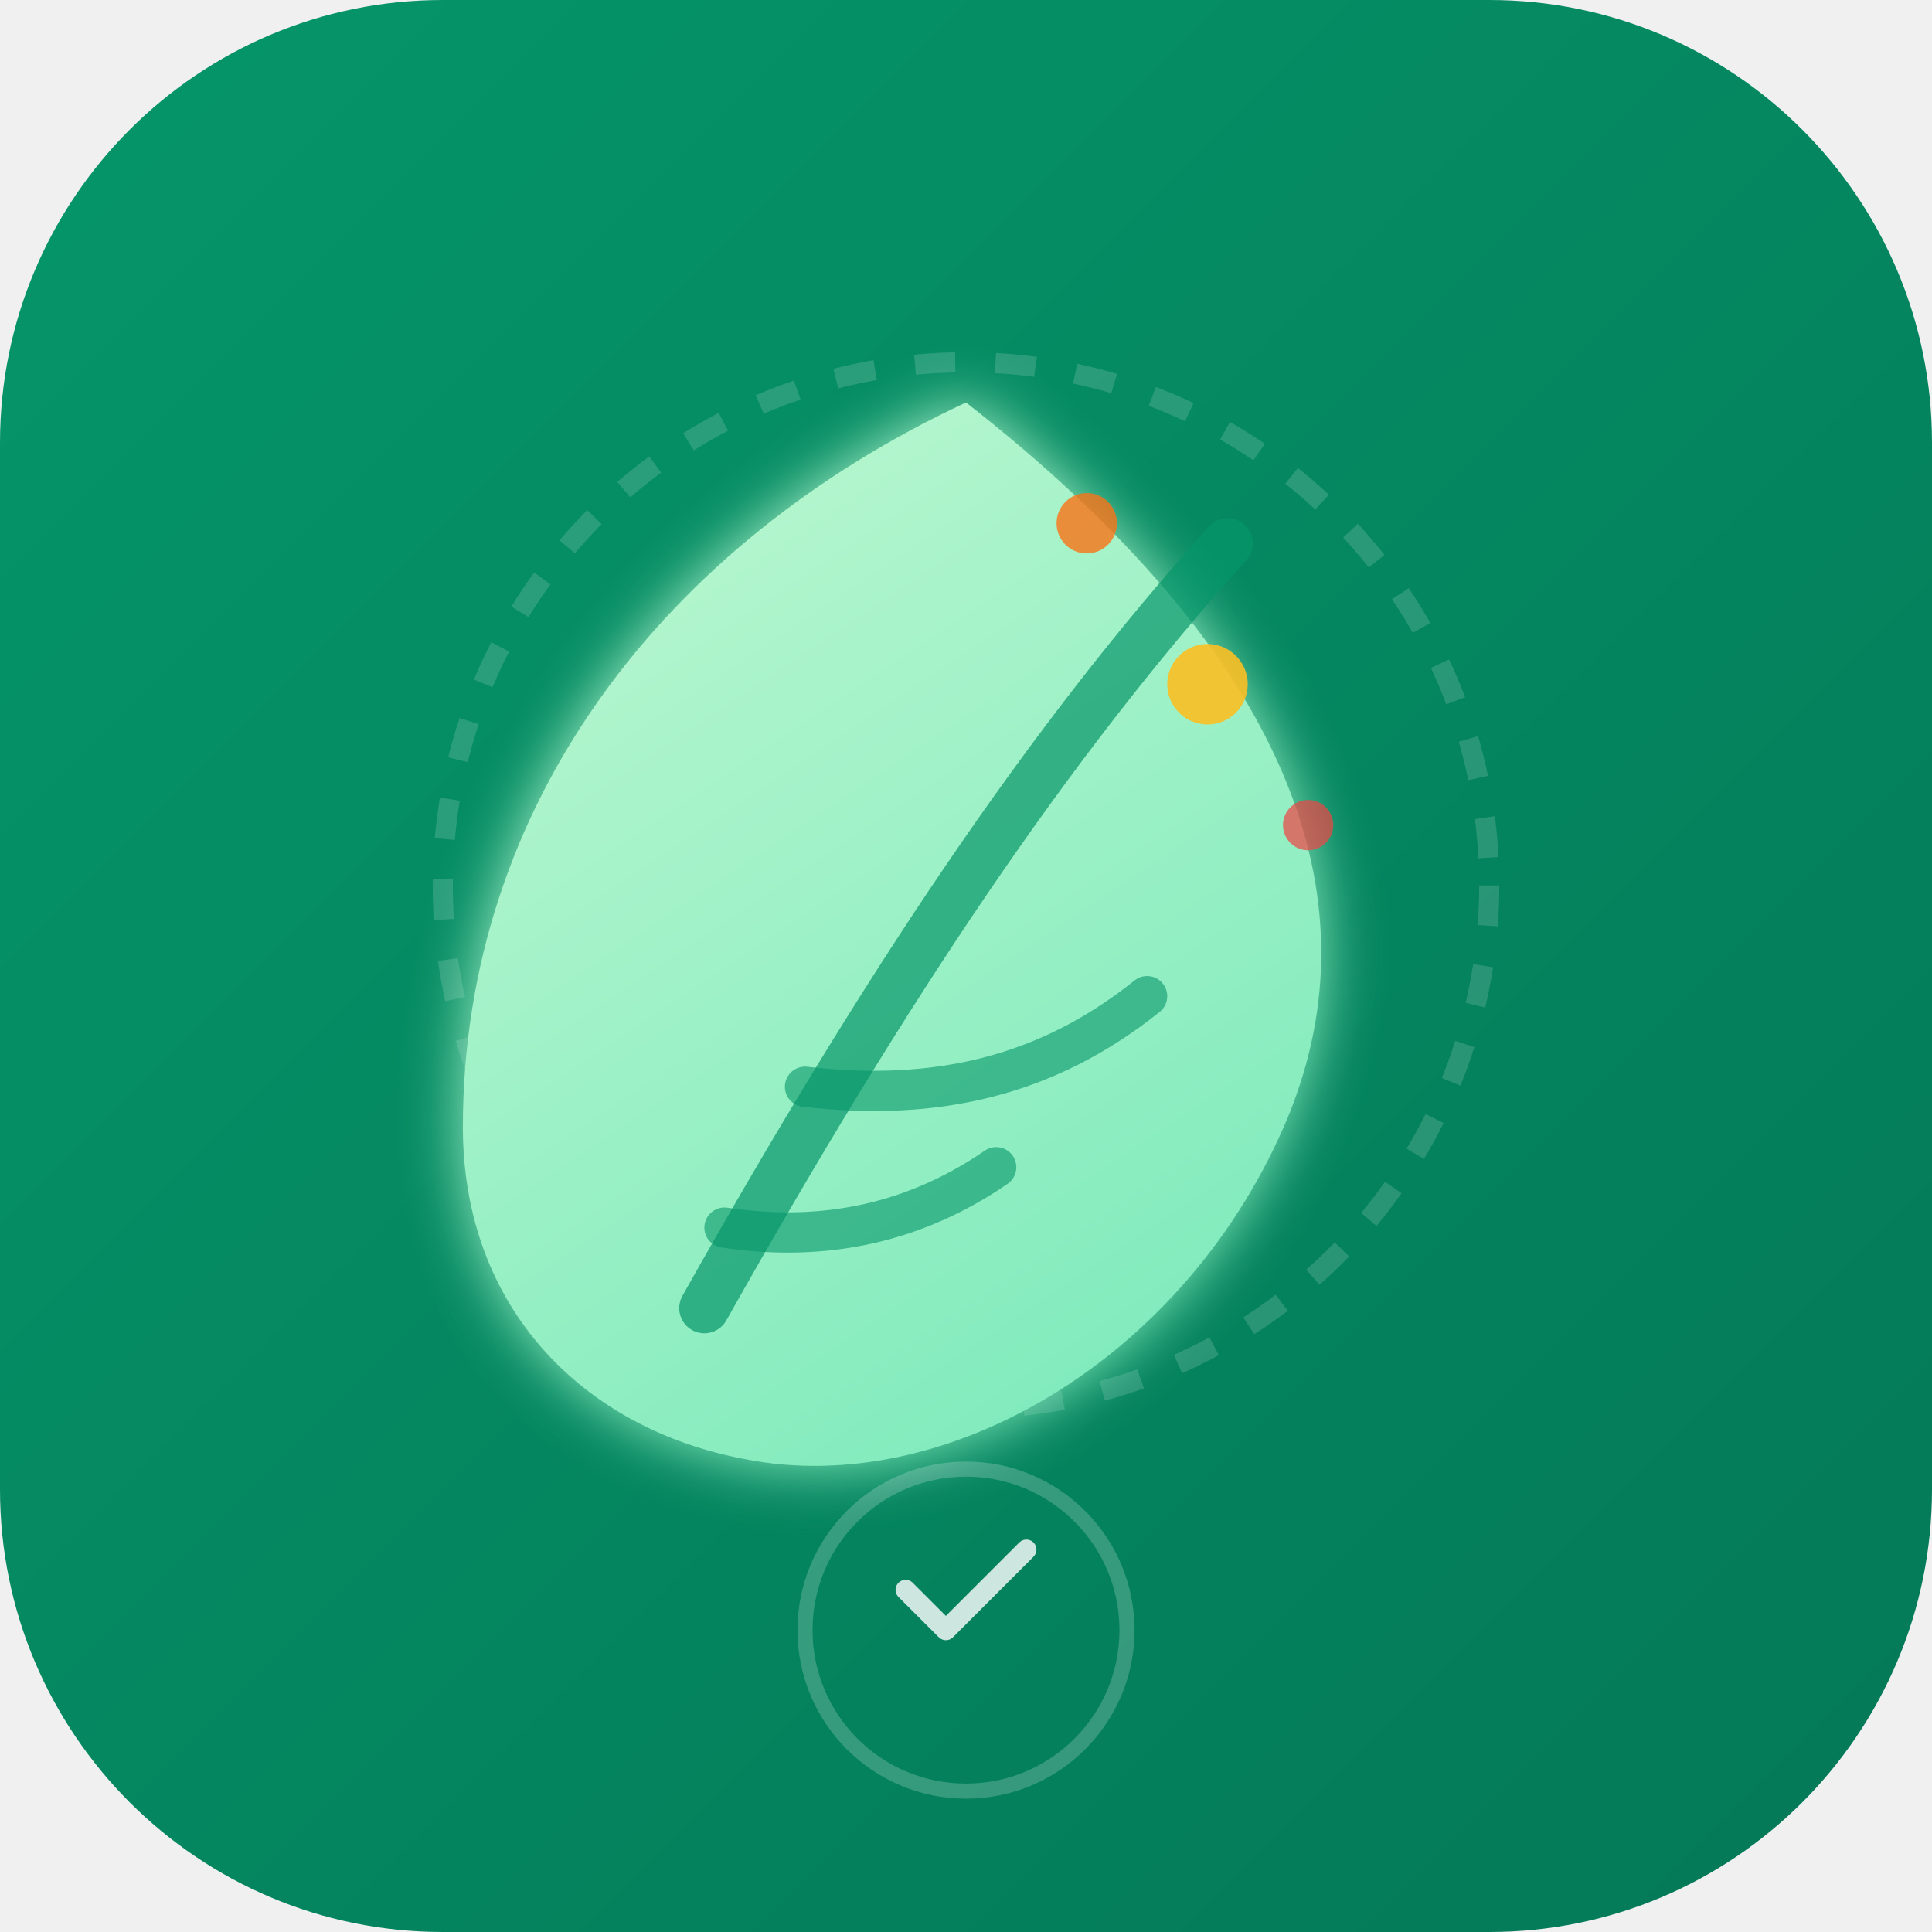
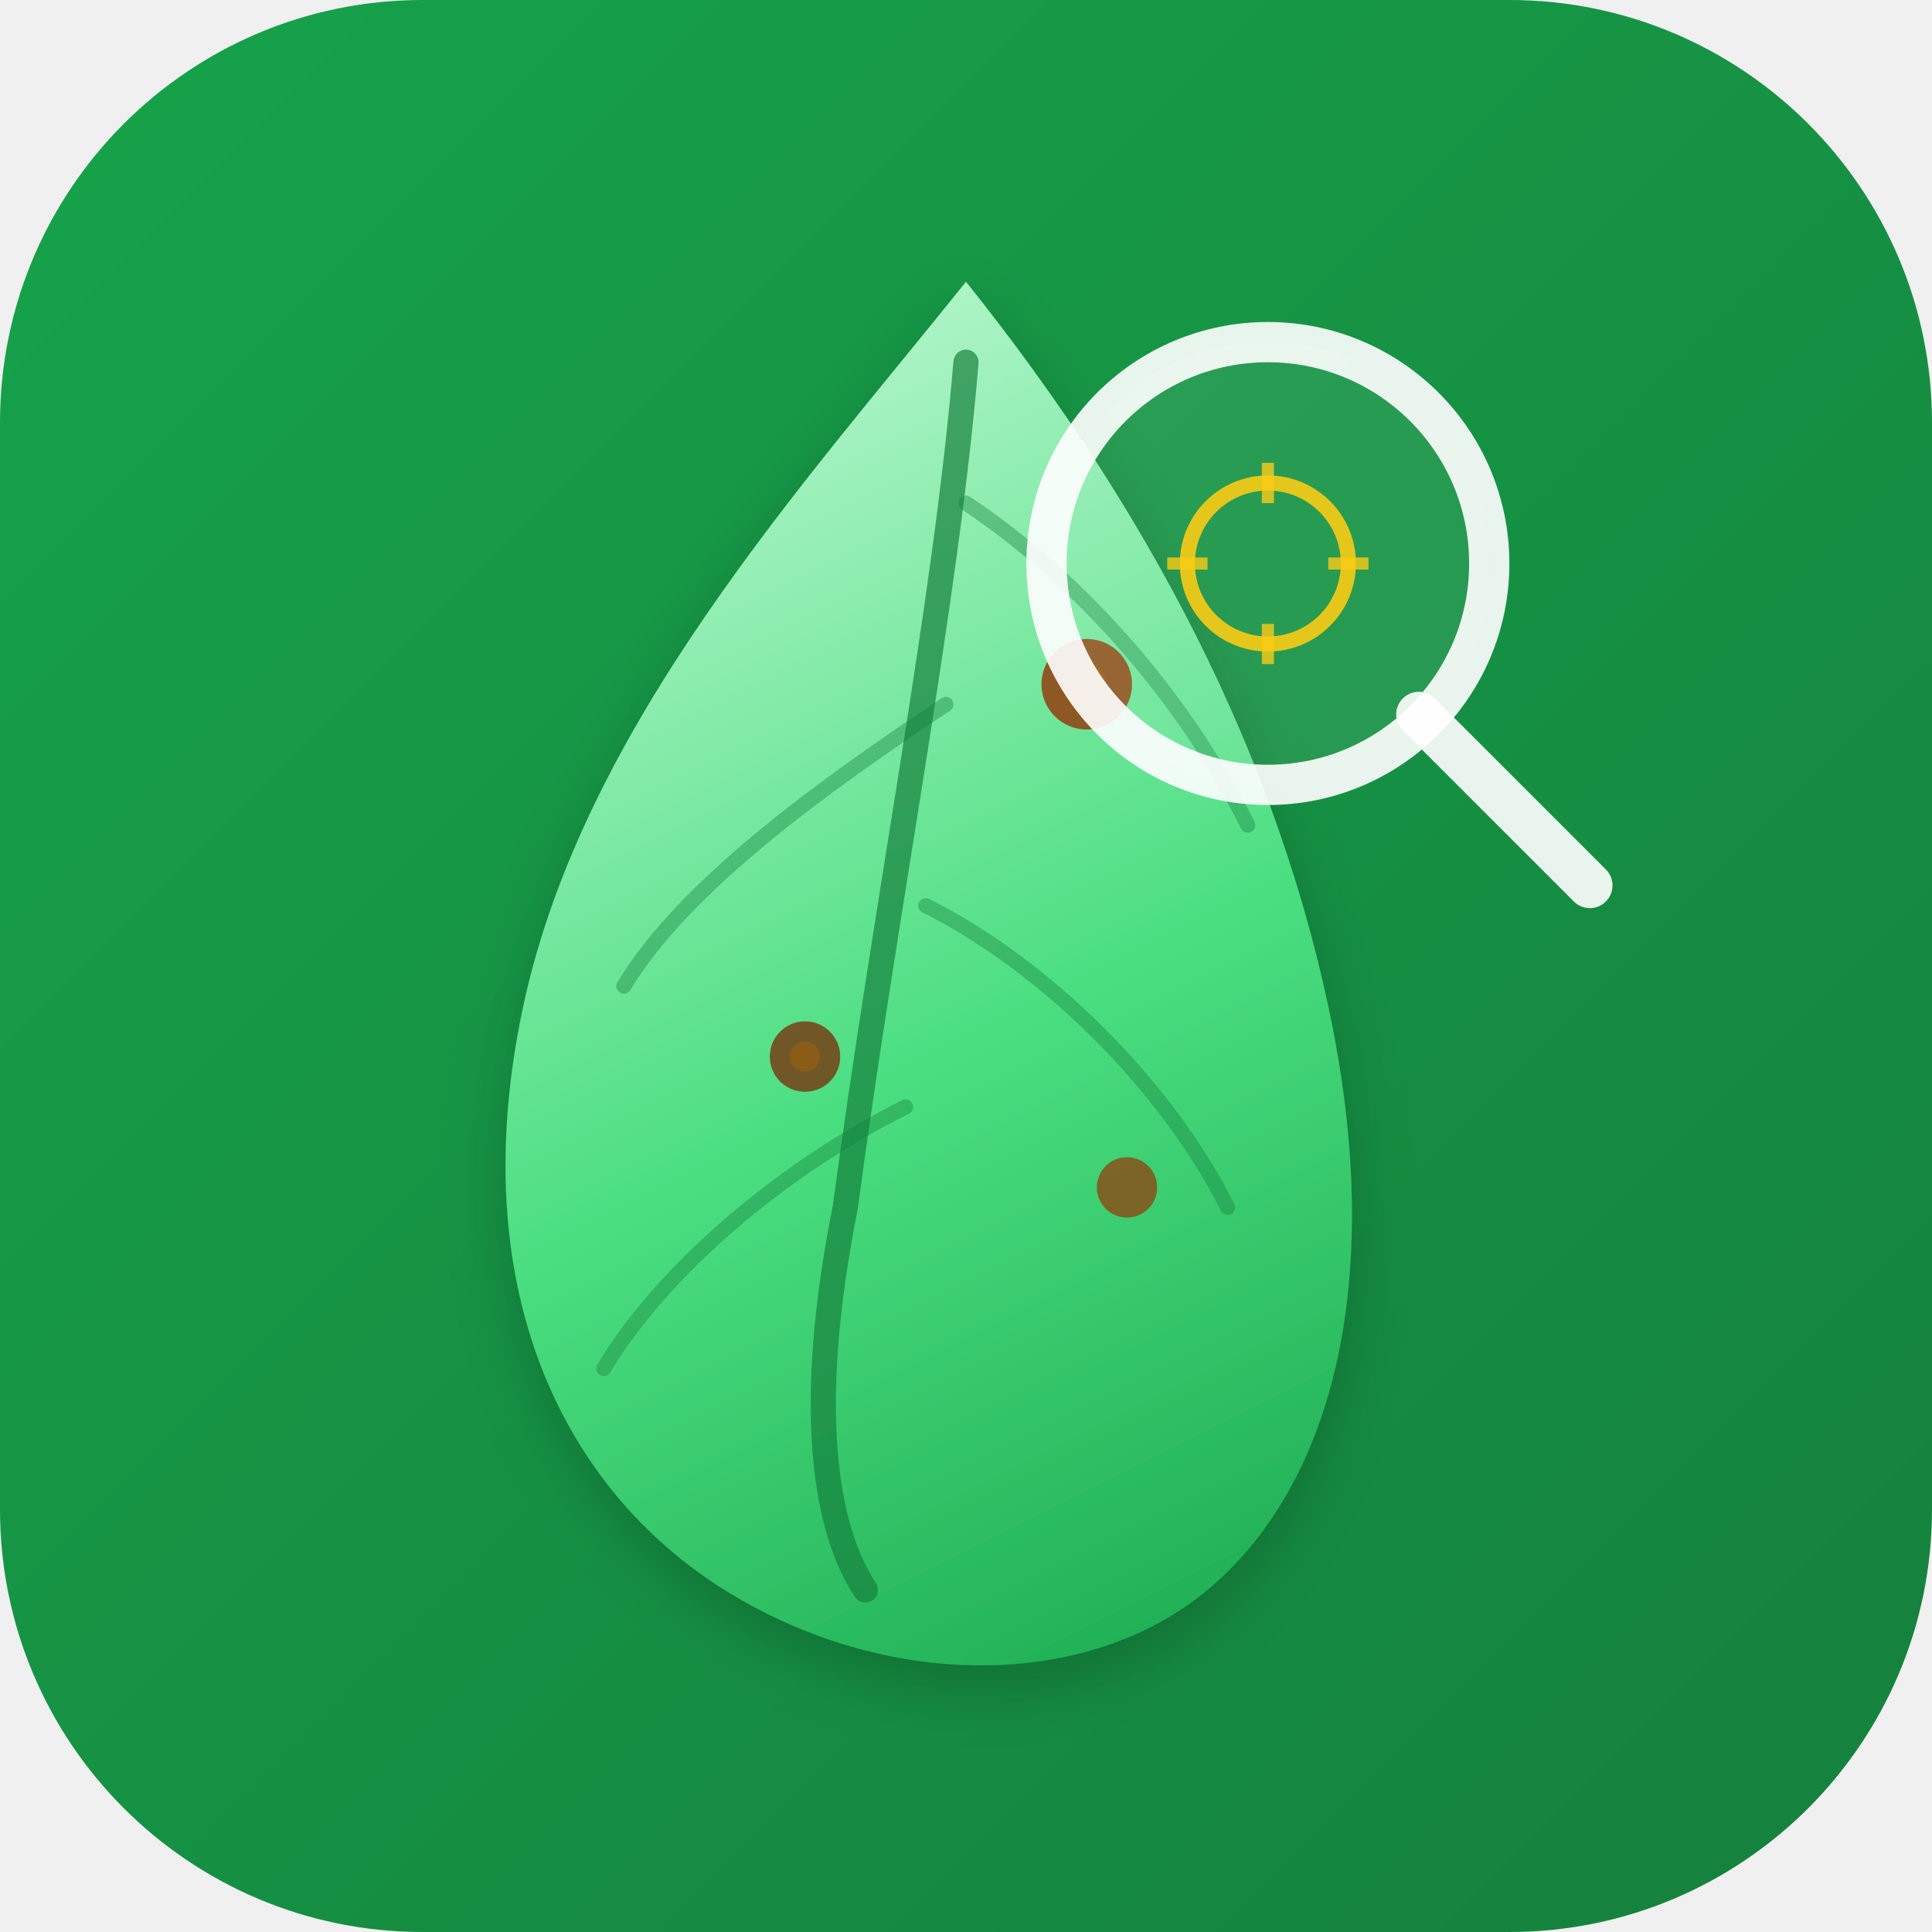
<svg xmlns="http://www.w3.org/2000/svg" viewBox="0 0 192 192" role="img" aria-label="AgriPulse">
  <defs>
    <linearGradient id="bg" x1="0" y1="0" x2="192" y2="192" gradientUnits="userSpaceOnUse">
-       <stop offset="0%" stop-color="#059669" />
-       <stop offset="100%" stop-color="#047857" />
+       <stop offset="0%" stop-color="#16a34a" />
+       <stop offset="100%" stop-color="#15803d" />
    </linearGradient>
-     <linearGradient id="leaf" x1="60" y1="40" x2="140" y2="160" gradientUnits="userSpaceOnUse">
+     <linearGradient id="leafGrad" x1="70" y1="30" x2="140" y2="170" gradientUnits="userSpaceOnUse">
      <stop offset="0%" stop-color="#bbf7d0" />
-       <stop offset="100%" stop-color="#6ee7b7" />
+       <stop offset="50%" stop-color="#4ade80" />
+       <stop offset="100%" stop-color="#16a34a" />
    </linearGradient>
-     <filter id="glow">
-       <feGaussianBlur stdDeviation="3" result="blur" />
-       <feMerge>
-         <feMergeNode in="blur" />
-         <feMergeNode in="SourceGraphic" />
-       </feMerge>
+     <filter id="shadow" x="-10%" y="-10%" width="120%" height="120%">
+       <feDropShadow dx="0" dy="2" stdDeviation="3" flood-color="#000" flood-opacity="0.2" />
    </filter>
  </defs>
-   <rect width="192" height="192" rx="44" fill="url(#bg)" />
-   <circle cx="96" cy="88" r="52" fill="none" stroke="rgba(255,255,255,0.15)" stroke-width="2" stroke-dasharray="4 4" />
-   <path d="M96 40c-30 14-50 40-50 72 0 18 12 30 28 33 20 4 44-10 54-34 9-22 0-46-32-71z" fill="url(#leaf)" filter="url(#glow)" />
-   <path d="M70 130c18-32 34-56 52-76" fill="none" stroke="#059669" stroke-width="5" stroke-linecap="round" opacity="0.7" />
-   <path d="M80 108c13 1.5 24-1 34-9" fill="none" stroke="#059669" stroke-width="4" stroke-linecap="round" opacity="0.6" />
-   <path d="M72 122c10 1.5 19-.5 27-6" fill="none" stroke="#059669" stroke-width="4" stroke-linecap="round" opacity="0.6" />
-   <circle cx="120" cy="68" r="4" fill="#fbbf24" opacity="0.9" />
-   <circle cx="108" cy="52" r="3" fill="#f97316" opacity="0.8" />
-   <circle cx="130" cy="82" r="2.5" fill="#ef4444" opacity="0.7" />
-   <circle cx="96" cy="162" r="16" fill="none" stroke="rgba(255,255,255,0.2)" stroke-width="1.5" />
-   <path d="M90 158l4 4 8-8" fill="none" stroke="white" stroke-width="2" stroke-linecap="round" stroke-linejoin="round" opacity="0.8" />
+   <rect width="192" height="192" rx="42" fill="url(#bg)" />
+   <g filter="url(#shadow)">
+     <path d="M96 28 C80 48, 58 72, 52 100 C46 128, 56 148, 72 158 C88 168, 108 168, 120 158 C132 148, 138 128, 132 100 C126 72, 112 48, 96 28Z" fill="url(#leafGrad)" />
+     <path d="M96 36 C94 60, 88 90, 84 120 C80 140, 82 152, 86 158" fill="none" stroke="#15803d" stroke-width="2.5" stroke-linecap="round" opacity="0.7" />
+     <path d="M96 50 C108 58, 118 70, 124 82" fill="none" stroke="#15803d" stroke-width="1.5" stroke-linecap="round" opacity="0.4" />
+     <path d="M94 70 C82 78, 68 88, 62 98" fill="none" stroke="#15803d" stroke-width="1.5" stroke-linecap="round" opacity="0.4" />
+     <path d="M92 90 C104 96, 116 108, 122 120" fill="none" stroke="#15803d" stroke-width="1.5" stroke-linecap="round" opacity="0.4" />
+     <path d="M90 110 C78 116, 66 126, 60 136" fill="none" stroke="#15803d" stroke-width="1.5" stroke-linecap="round" opacity="0.4" />
+   </g>
+   <circle cx="108" cy="68" r="4.5" fill="#92400e" opacity="0.85" />
+   <circle cx="108" cy="68" r="2" fill="#a16207" opacity="0.6" />
+   <circle cx="80" cy="105" r="3.5" fill="#78350f" opacity="0.8" />
+   <circle cx="80" cy="105" r="1.5" fill="#a16207" opacity="0.5" />
+   <circle cx="112" cy="118" r="3" fill="#92400e" opacity="0.75" />
+   <circle cx="126" cy="56" r="22" fill="none" stroke="white" stroke-width="4" opacity="0.9" />
+   <circle cx="126" cy="56" r="22" fill="rgba(255,255,255,0.08)" />
+   <line x1="141" y1="71" x2="158" y2="88" stroke="white" stroke-width="4.5" stroke-linecap="round" opacity="0.9" />
+   <circle cx="126" cy="56" r="8" fill="none" stroke="#facc15" stroke-width="1.5" opacity="0.9" />
+   <line x1="126" y1="46" x2="126" y2="50" stroke="#facc15" stroke-width="1.2" opacity="0.8" />
+   <line x1="126" y1="62" x2="126" y2="66" stroke="#facc15" stroke-width="1.2" opacity="0.8" />
+   <line x1="116" y1="56" x2="120" y2="56" stroke="#facc15" stroke-width="1.2" opacity="0.8" />
+   <line x1="132" y1="56" x2="136" y2="56" stroke="#facc15" stroke-width="1.2" opacity="0.8" />
</svg>
